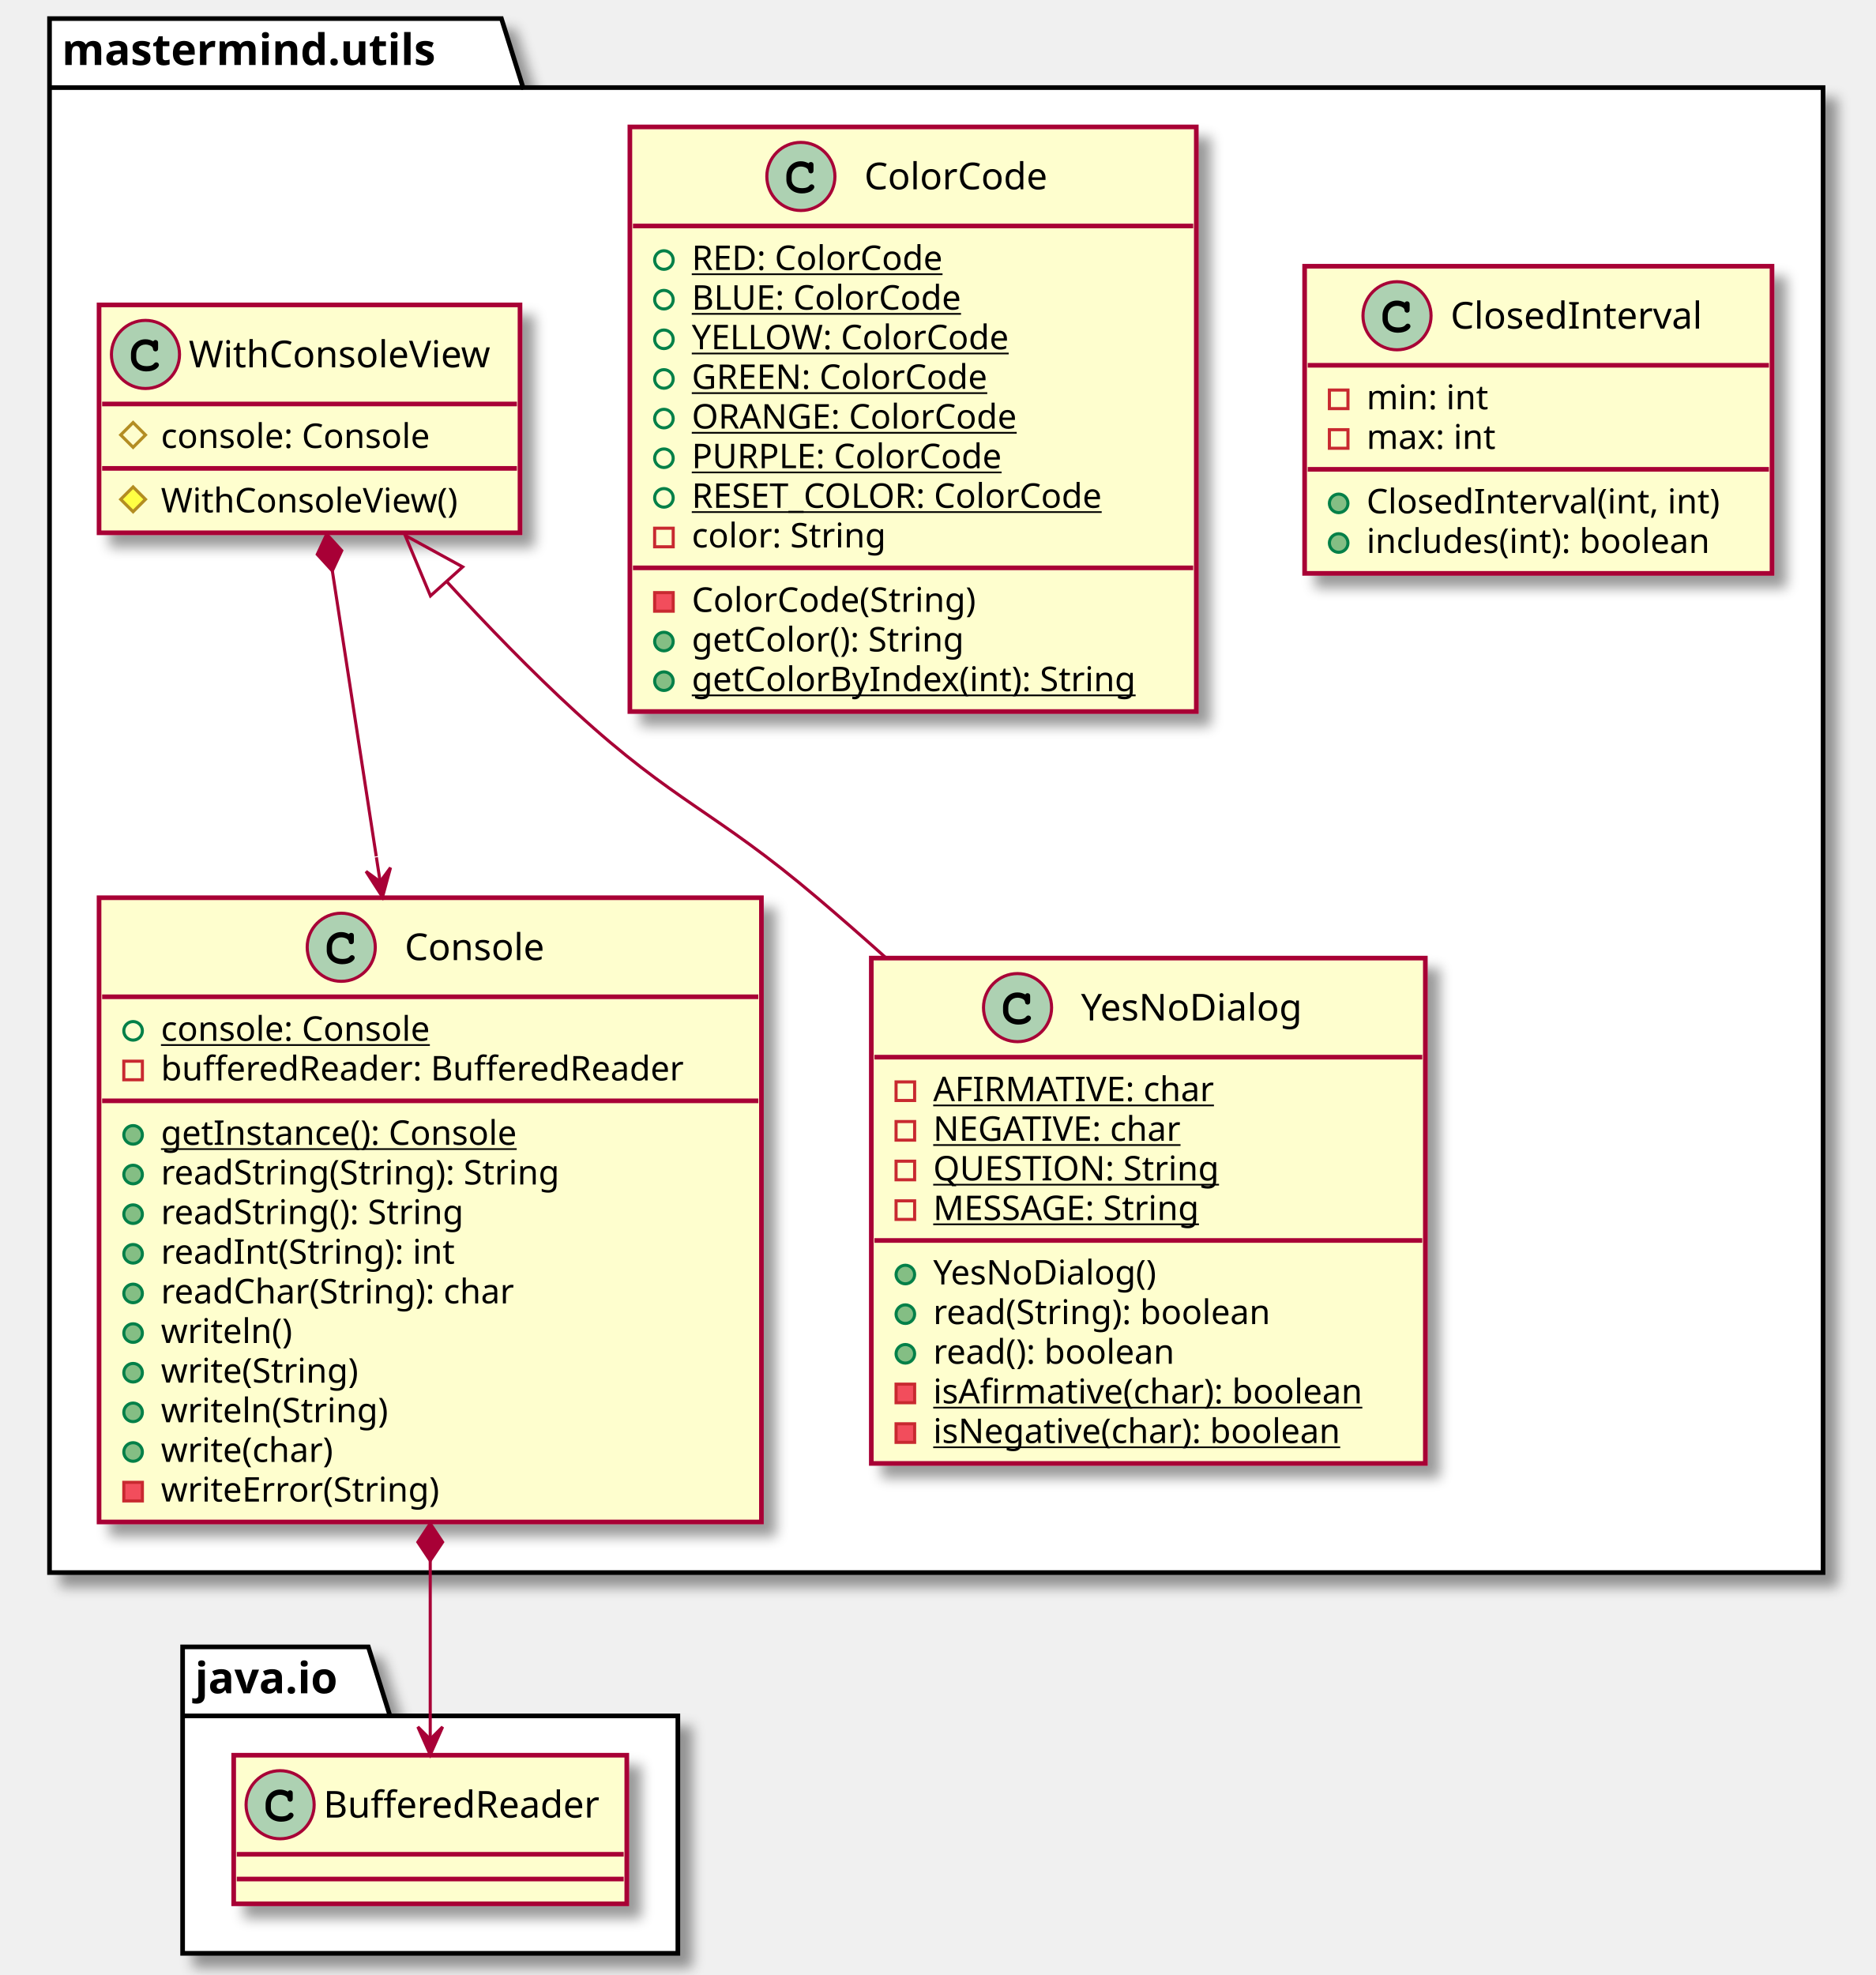
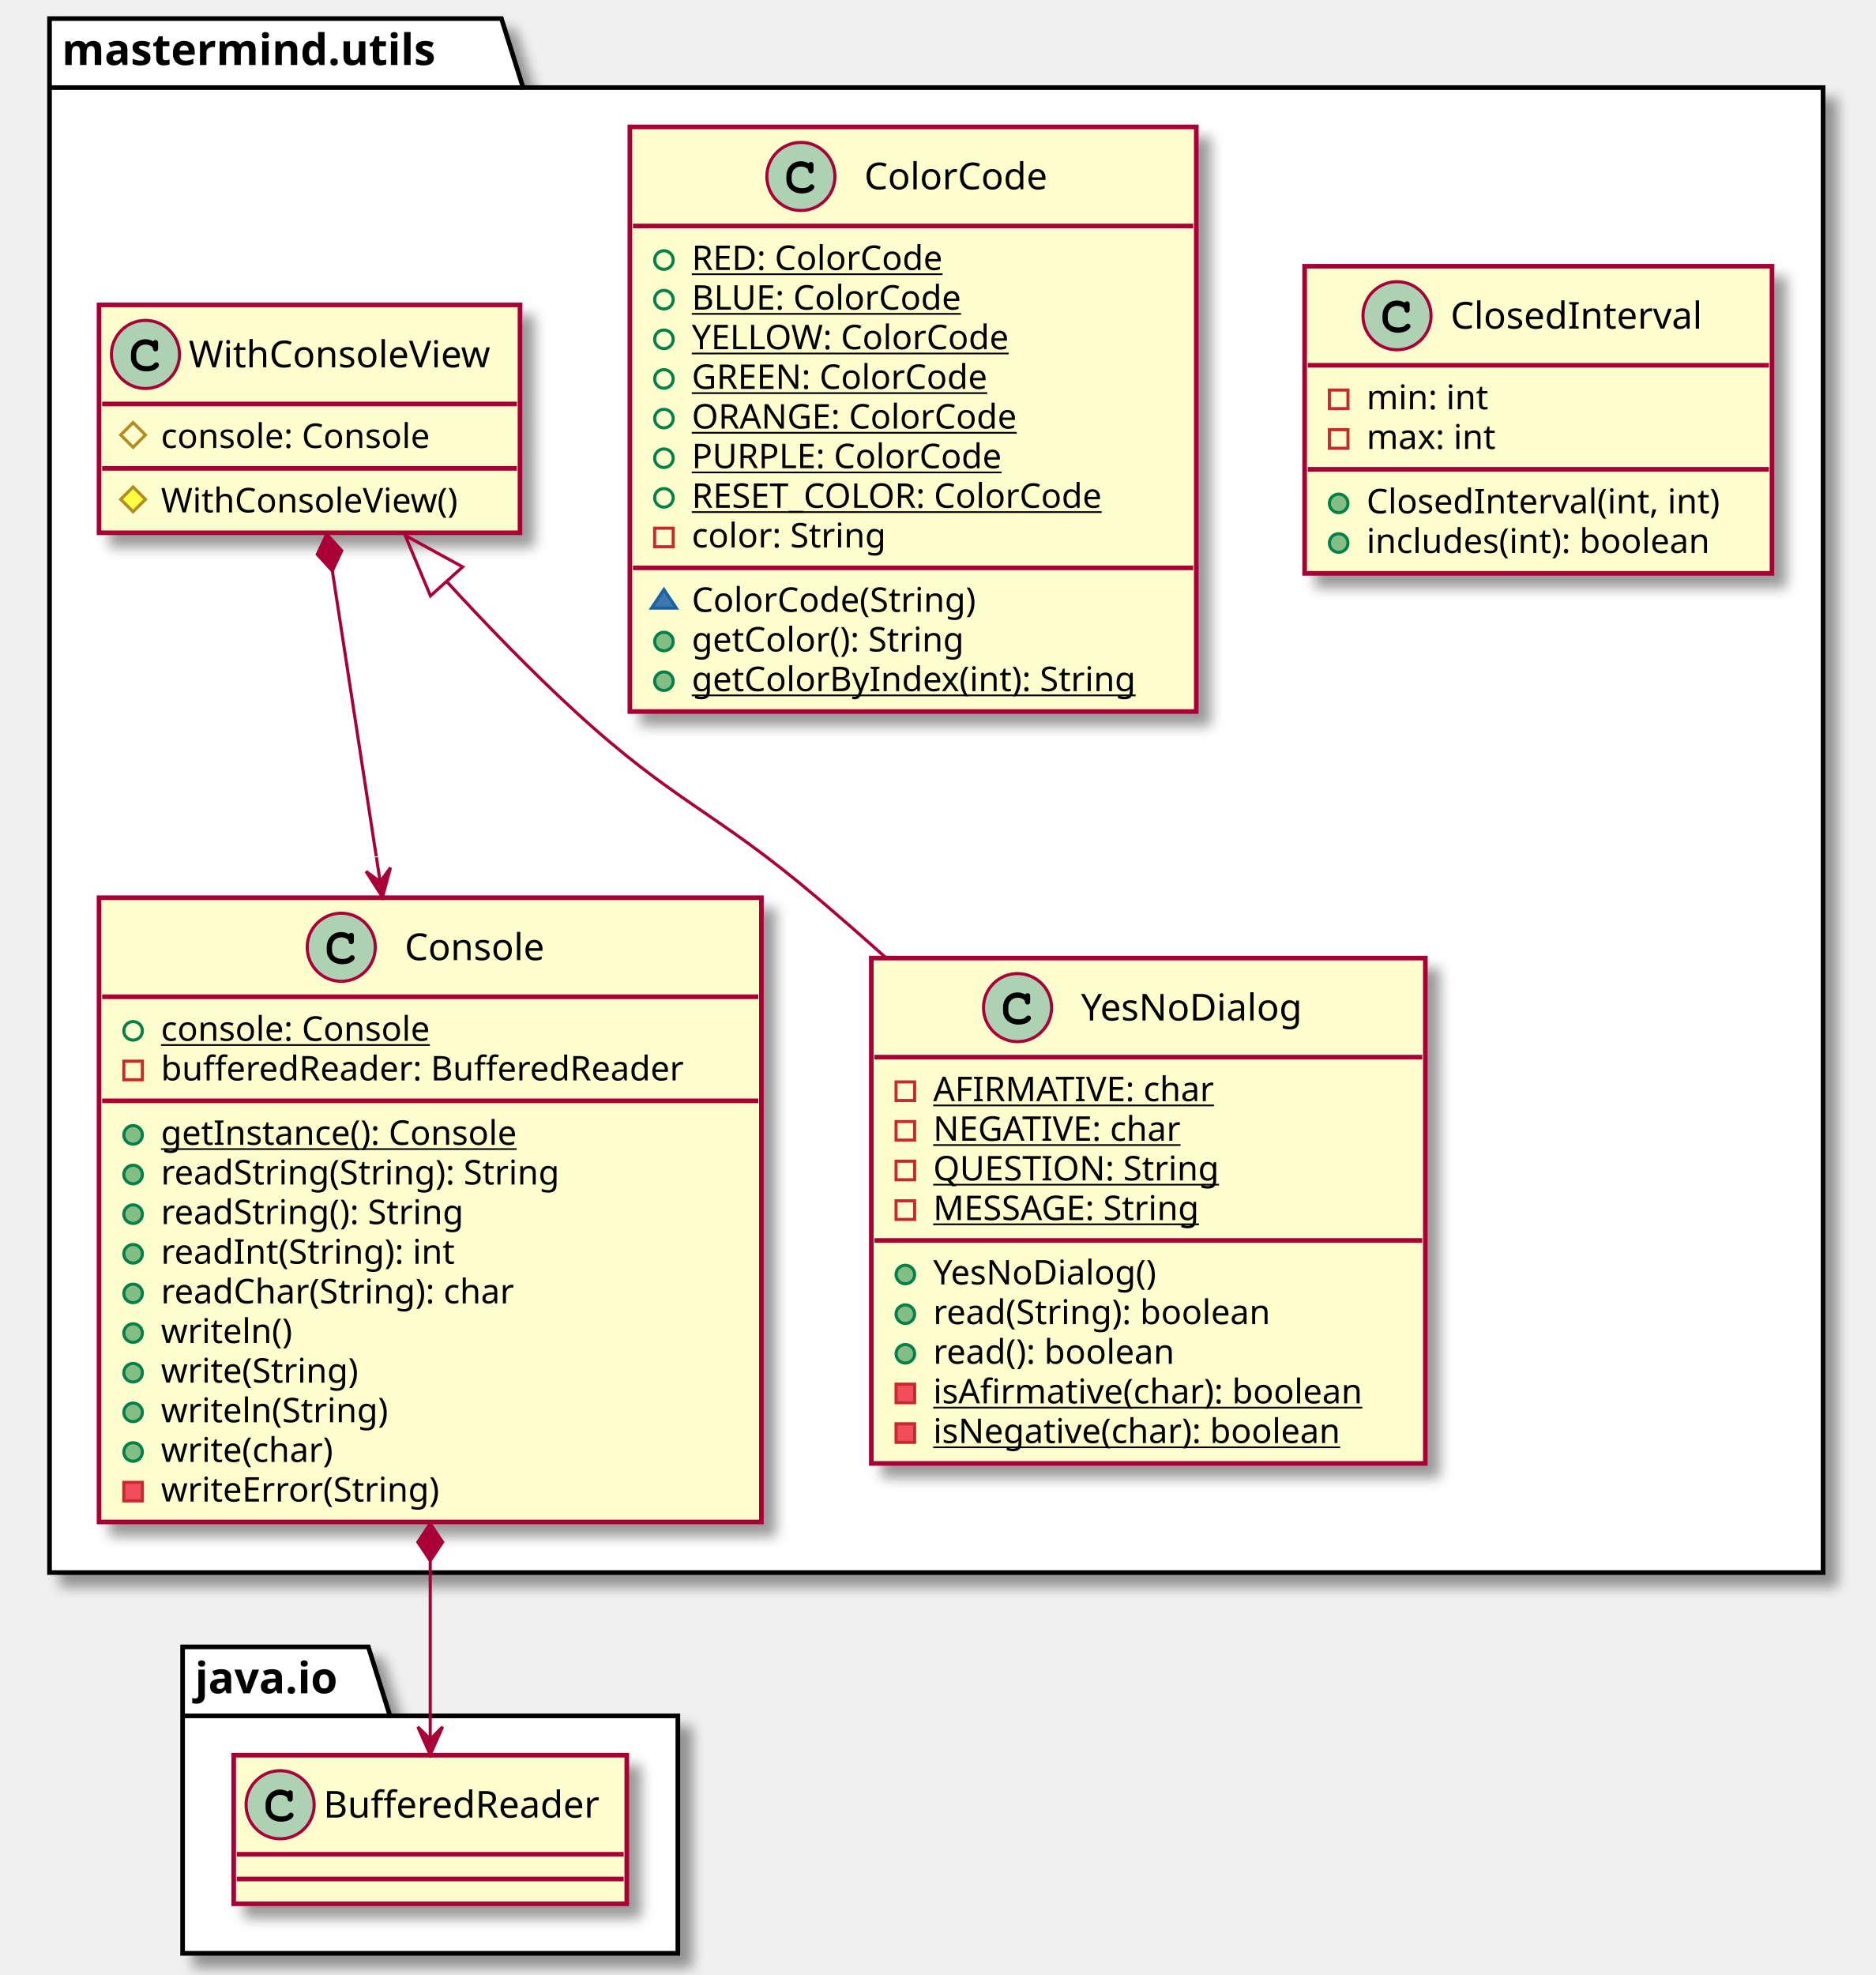
<svg xmlns="http://www.w3.org/2000/svg" contentScriptType="application/ecmascript" contentStyleType="text/css" height="638px" preserveAspectRatio="none" style="width:606px;height:638px;" version="1.1" viewBox="0 0 606 638" width="606px" zoomAndPan="magnify">
  <defs>
-     <filter height="300%" id="fxxf8e8vhnj28" width="300%" x="-1" y="-1">
+     <filter height="300%" id="f11x2viorlnvtb" width="300%" x="-1" y="-1">
      <feGaussianBlur result="blurOut" stdDeviation="2.0" />
      <feColorMatrix in="blurOut" result="blurOut2" type="matrix" values="0 0 0 0 0 0 0 0 0 0 0 0 0 0 0 0 0 0 .4 0" />
      <feOffset dx="4.0" dy="4.0" in="blurOut2" result="blurOut3" />
      <feBlend in="SourceGraphic" in2="blurOut3" mode="normal" />
    </filter>
  </defs>
  <g>
-     <polygon fill="#FFFFFF" filter="url(#fxxf8e8vhnj28)" points="16,6,162,6,169,28.297,589,28.297,589,508,16,508,16,6" style="stroke: #000000; stroke-width: 1.5;" />
+     <polygon fill="#FFFFFF" filter="url(#f11x2viorlnvtb)" points="16,6,162,6,169,28.297,589,28.297,589,508,16,508,16,6" style="stroke: #000000; stroke-width: 1.5;" />
    <line style="stroke: #000000; stroke-width: 1.5;" x1="16" x2="169" y1="28.297" y2="28.297" />
    <text fill="#000000" font-family="sans-serif" font-size="14" font-weight="bold" lengthAdjust="spacingAndGlyphs" textLength="140" x="20" y="20.995">mastermind.utils</text>
-     <polygon fill="#FFFFFF" filter="url(#fxxf8e8vhnj28)" points="59,532,119,532,126,554.297,219,554.297,219,631,59,631,59,532" style="stroke: #000000; stroke-width: 1.5;" />
+     <polygon fill="#FFFFFF" filter="url(#f11x2viorlnvtb)" points="59,532,119,532,126,554.297,219,554.297,219,631,59,631,59,532" style="stroke: #000000; stroke-width: 1.5;" />
    <line style="stroke: #000000; stroke-width: 1.5;" x1="59" x2="126" y1="554.297" y2="554.297" />
    <text fill="#000000" font-family="sans-serif" font-size="14" font-weight="bold" lengthAdjust="spacingAndGlyphs" textLength="54" x="63" y="546.995">java.io</text>
-     <rect codeLine="1" fill="#FEFECE" filter="url(#fxxf8e8vhnj28)" height="99.219" id="mastermind.utils.ClosedInterval" style="stroke: #A80036; stroke-width: 1.5;" width="151" x="421.5" y="86" />
+     <rect codeLine="1" fill="#FEFECE" filter="url(#f11x2viorlnvtb)" height="99.219" id="mastermind.utils.ClosedInterval" style="stroke: #A80036; stroke-width: 1.5;" width="151" x="421.5" y="86" />
    <ellipse cx="451.35" cy="102" fill="#ADD1B2" rx="11" ry="11" style="stroke: #A80036; stroke-width: 1.0;" />
    <path d="M453.694,97.672 C452.756,97.234 452.163,97.094 451.288,97.094 C448.663,97.094 446.663,99.172 446.663,101.891 L446.663,103.016 C446.663,105.594 448.772,107.484 451.663,107.484 C452.881,107.484 454.038,107.188 454.788,106.641 C455.366,106.234 455.694,105.781 455.694,105.391 C455.694,104.938 455.303,104.547 454.834,104.547 C454.616,104.547 454.413,104.625 454.225,104.812 C453.772,105.297 453.772,105.297 453.584,105.391 C453.163,105.656 452.475,105.781 451.709,105.781 C449.663,105.781 448.366,104.688 448.366,102.984 L448.366,101.891 C448.366,100.109 449.616,98.797 451.35,98.797 C451.928,98.797 452.538,98.953 453.006,99.203 C453.491,99.484 453.663,99.703 453.756,100.109 C453.819,100.516 453.85,100.641 453.991,100.766 C454.131,100.906 454.366,101.016 454.584,101.016 C454.85,101.016 455.116,100.875 455.288,100.656 C455.397,100.5 455.428,100.312 455.428,99.891 L455.428,98.469 C455.428,98.031 455.413,97.906 455.319,97.75 C455.163,97.484 454.881,97.344 454.584,97.344 C454.288,97.344 454.084,97.438 453.866,97.75 L453.694,97.672 Z " />
    <text fill="#000000" font-family="sans-serif" font-size="12" lengthAdjust="spacingAndGlyphs" textLength="86" x="468.65" y="106.154">ClosedInterval</text>
    <line style="stroke: #A80036; stroke-width: 1.5;" x1="422.5" x2="571.5" y1="118" y2="118" />
    <rect fill="none" height="6" style="stroke: #C82930; stroke-width: 1.0;" width="6" x="429.5" y="126" />
    <text fill="#000000" font-family="sans-serif" font-size="11" lengthAdjust="spacingAndGlyphs" textLength="42" x="441.5" y="132.21">min: int</text>
    <rect fill="none" height="6" style="stroke: #C82930; stroke-width: 1.0;" width="6" x="429.5" y="138.805" />
    <text fill="#000000" font-family="sans-serif" font-size="11" lengthAdjust="spacingAndGlyphs" textLength="46" x="441.5" y="145.015">max: int</text>
    <line style="stroke: #A80036; stroke-width: 1.5;" x1="422.5" x2="571.5" y1="151.609" y2="151.609" />
    <ellipse cx="432.5" cy="162.609" fill="#84BE84" rx="3" ry="3" style="stroke: #038048; stroke-width: 1.0;" />
    <text fill="#000000" font-family="sans-serif" font-size="11" lengthAdjust="spacingAndGlyphs" textLength="125" x="441.5" y="165.82">ClosedInterval(int, int)</text>
    <ellipse cx="432.5" cy="175.414" fill="#84BE84" rx="3" ry="3" style="stroke: #038048; stroke-width: 1.0;" />
    <text fill="#000000" font-family="sans-serif" font-size="11" lengthAdjust="spacingAndGlyphs" textLength="122" x="441.5" y="178.625">includes(int): boolean</text>
-     <rect codeLine="8" fill="#FEFECE" filter="url(#fxxf8e8vhnj28)" height="188.852" id="mastermind.utils.ColorCode" style="stroke: #A80036; stroke-width: 1.5;" width="183" x="203.5" y="41" />
+     <rect codeLine="8" fill="#FEFECE" filter="url(#f11x2viorlnvtb)" height="188.852" id="mastermind.utils.ColorCode" style="stroke: #A80036; stroke-width: 1.5;" width="183" x="203.5" y="41" />
    <ellipse cx="258.75" cy="57" fill="#ADD1B2" rx="11" ry="11" style="stroke: #A80036; stroke-width: 1.0;" />
    <path d="M261.094,52.672 C260.156,52.234 259.562,52.094 258.688,52.094 C256.062,52.094 254.062,54.172 254.062,56.891 L254.062,58.016 C254.062,60.594 256.172,62.484 259.062,62.484 C260.281,62.484 261.438,62.188 262.188,61.641 C262.766,61.234 263.094,60.781 263.094,60.391 C263.094,59.938 262.703,59.547 262.234,59.547 C262.016,59.547 261.812,59.625 261.625,59.812 C261.172,60.297 261.172,60.297 260.984,60.391 C260.562,60.656 259.875,60.781 259.109,60.781 C257.062,60.781 255.766,59.688 255.766,57.984 L255.766,56.891 C255.766,55.109 257.016,53.797 258.75,53.797 C259.328,53.797 259.938,53.953 260.406,54.203 C260.891,54.484 261.062,54.703 261.156,55.109 C261.219,55.516 261.25,55.641 261.391,55.766 C261.531,55.906 261.766,56.016 261.984,56.016 C262.25,56.016 262.516,55.875 262.688,55.656 C262.797,55.5 262.828,55.312 262.828,54.891 L262.828,53.469 C262.828,53.031 262.812,52.906 262.719,52.75 C262.562,52.484 262.281,52.344 261.984,52.344 C261.688,52.344 261.484,52.438 261.266,52.75 L261.094,52.672 Z " />
    <text fill="#000000" font-family="sans-serif" font-size="12" lengthAdjust="spacingAndGlyphs" textLength="64" x="279.25" y="61.154">ColorCode</text>
    <line style="stroke: #A80036; stroke-width: 1.5;" x1="204.5" x2="385.5" y1="73" y2="73" />
    <ellipse cx="214.5" cy="84" fill="none" rx="3" ry="3" style="stroke: #038048; stroke-width: 1.0;" />
    <text fill="#000000" font-family="sans-serif" font-size="11" lengthAdjust="spacingAndGlyphs" text-decoration="underline" textLength="89" x="223.5" y="87.21">RED: ColorCode</text>
    <ellipse cx="214.5" cy="96.805" fill="none" rx="3" ry="3" style="stroke: #038048; stroke-width: 1.0;" />
    <text fill="#000000" font-family="sans-serif" font-size="11" lengthAdjust="spacingAndGlyphs" text-decoration="underline" textLength="95" x="223.5" y="100.015">BLUE: ColorCode</text>
    <ellipse cx="214.5" cy="109.609" fill="none" rx="3" ry="3" style="stroke: #038048; stroke-width: 1.0;" />
    <text fill="#000000" font-family="sans-serif" font-size="11" lengthAdjust="spacingAndGlyphs" text-decoration="underline" textLength="112" x="223.5" y="112.82">YELLOW: ColorCode</text>
    <ellipse cx="214.5" cy="122.414" fill="none" rx="3" ry="3" style="stroke: #038048; stroke-width: 1.0;" />
    <text fill="#000000" font-family="sans-serif" font-size="11" lengthAdjust="spacingAndGlyphs" text-decoration="underline" textLength="104" x="223.5" y="125.624">GREEN: ColorCode</text>
    <ellipse cx="214.5" cy="135.219" fill="none" rx="3" ry="3" style="stroke: #038048; stroke-width: 1.0;" />
    <text fill="#000000" font-family="sans-serif" font-size="11" lengthAdjust="spacingAndGlyphs" text-decoration="underline" textLength="114" x="223.5" y="138.429">ORANGE: ColorCode</text>
    <ellipse cx="214.5" cy="148.023" fill="none" rx="3" ry="3" style="stroke: #038048; stroke-width: 1.0;" />
    <text fill="#000000" font-family="sans-serif" font-size="11" lengthAdjust="spacingAndGlyphs" text-decoration="underline" textLength="106" x="223.5" y="151.234">PURPLE: ColorCode</text>
    <ellipse cx="214.5" cy="160.828" fill="none" rx="3" ry="3" style="stroke: #038048; stroke-width: 1.0;" />
    <text fill="#000000" font-family="sans-serif" font-size="11" lengthAdjust="spacingAndGlyphs" text-decoration="underline" textLength="147" x="223.5" y="164.039">RESET_COLOR: ColorCode</text>
    <rect fill="none" height="6" style="stroke: #C82930; stroke-width: 1.0;" width="6" x="211.5" y="170.633" />
    <text fill="#000000" font-family="sans-serif" font-size="11" lengthAdjust="spacingAndGlyphs" textLength="67" x="223.5" y="176.843">color: String</text>
    <line style="stroke: #A80036; stroke-width: 1.5;" x1="204.5" x2="385.5" y1="183.438" y2="183.438" />
-     <rect fill="#F24D5C" height="6" style="stroke: #C82930; stroke-width: 1.0;" width="6" x="211.5" y="191.438" />
+     <polygon fill="#4177AF" points="214.5,190.438,210.5,196.438,218.5,196.438" style="stroke: #1963A0; stroke-width: 1.0;" />
    <text fill="#000000" font-family="sans-serif" font-size="11" lengthAdjust="spacingAndGlyphs" textLength="100" x="223.5" y="197.648">ColorCode(String)</text>
    <ellipse cx="214.5" cy="207.242" fill="#84BE84" rx="3" ry="3" style="stroke: #038048; stroke-width: 1.0;" />
    <text fill="#000000" font-family="sans-serif" font-size="11" lengthAdjust="spacingAndGlyphs" textLength="96" x="223.5" y="210.453">getColor(): String</text>
    <ellipse cx="214.5" cy="220.047" fill="#84BE84" rx="3" ry="3" style="stroke: #038048; stroke-width: 1.0;" />
    <text fill="#000000" font-family="sans-serif" font-size="11" lengthAdjust="spacingAndGlyphs" text-decoration="underline" textLength="157" x="223.5" y="223.257">getColorByIndex(int): String</text>
-     <rect codeLine="22" fill="#FEFECE" filter="url(#fxxf8e8vhnj28)" height="201.656" id="mastermind.utils.Console" style="stroke: #A80036; stroke-width: 1.5;" width="214" x="32" y="290" />
+     <rect codeLine="22" fill="#FEFECE" filter="url(#f11x2viorlnvtb)" height="201.656" id="mastermind.utils.Console" style="stroke: #A80036; stroke-width: 1.5;" width="214" x="32" y="290" />
    <ellipse cx="110.25" cy="306" fill="#ADD1B2" rx="11" ry="11" style="stroke: #A80036; stroke-width: 1.0;" />
    <path d="M112.594,301.672 C111.656,301.234 111.062,301.094 110.188,301.094 C107.562,301.094 105.562,303.172 105.562,305.891 L105.562,307.016 C105.562,309.594 107.672,311.484 110.562,311.484 C111.781,311.484 112.938,311.188 113.688,310.641 C114.266,310.234 114.594,309.781 114.594,309.391 C114.594,308.938 114.203,308.547 113.734,308.547 C113.516,308.547 113.312,308.625 113.125,308.812 C112.672,309.297 112.672,309.297 112.484,309.391 C112.062,309.656 111.375,309.781 110.609,309.781 C108.562,309.781 107.266,308.688 107.266,306.984 L107.266,305.891 C107.266,304.109 108.516,302.797 110.25,302.797 C110.828,302.797 111.438,302.953 111.906,303.203 C112.391,303.484 112.562,303.703 112.656,304.109 C112.719,304.516 112.75,304.641 112.891,304.766 C113.031,304.906 113.266,305.016 113.484,305.016 C113.75,305.016 114.016,304.875 114.188,304.656 C114.297,304.5 114.328,304.312 114.328,303.891 L114.328,302.469 C114.328,302.031 114.312,301.906 114.219,301.75 C114.062,301.484 113.781,301.344 113.484,301.344 C113.188,301.344 112.984,301.438 112.766,301.75 L112.594,301.672 Z " />
    <text fill="#000000" font-family="sans-serif" font-size="12" lengthAdjust="spacingAndGlyphs" textLength="49" x="130.75" y="310.154">Console</text>
    <line style="stroke: #A80036; stroke-width: 1.5;" x1="33" x2="245" y1="322" y2="322" />
    <ellipse cx="43" cy="333" fill="none" rx="3" ry="3" style="stroke: #038048; stroke-width: 1.0;" />
    <text fill="#000000" font-family="sans-serif" font-size="11" lengthAdjust="spacingAndGlyphs" text-decoration="underline" textLength="97" x="52" y="336.21">console: Console</text>
    <rect fill="none" height="6" style="stroke: #C82930; stroke-width: 1.0;" width="6" x="40" y="342.805" />
    <text fill="#000000" font-family="sans-serif" font-size="11" lengthAdjust="spacingAndGlyphs" textLength="188" x="52" y="349.015">bufferedReader: BufferedReader</text>
    <line style="stroke: #A80036; stroke-width: 1.5;" x1="33" x2="245" y1="355.609" y2="355.609" />
    <ellipse cx="43" cy="366.609" fill="#84BE84" rx="3" ry="3" style="stroke: #038048; stroke-width: 1.0;" />
    <text fill="#000000" font-family="sans-serif" font-size="11" lengthAdjust="spacingAndGlyphs" text-decoration="underline" textLength="128" x="52" y="369.82">getInstance(): Console</text>
    <ellipse cx="43" cy="379.414" fill="#84BE84" rx="3" ry="3" style="stroke: #038048; stroke-width: 1.0;" />
    <text fill="#000000" font-family="sans-serif" font-size="11" lengthAdjust="spacingAndGlyphs" textLength="140" x="52" y="382.625">readString(String): String</text>
    <ellipse cx="43" cy="392.219" fill="#84BE84" rx="3" ry="3" style="stroke: #038048; stroke-width: 1.0;" />
    <text fill="#000000" font-family="sans-serif" font-size="11" lengthAdjust="spacingAndGlyphs" textLength="107" x="52" y="395.429">readString(): String</text>
    <ellipse cx="43" cy="405.023" fill="#84BE84" rx="3" ry="3" style="stroke: #038048; stroke-width: 1.0;" />
    <text fill="#000000" font-family="sans-serif" font-size="11" lengthAdjust="spacingAndGlyphs" textLength="102" x="52" y="408.234">readInt(String): int</text>
    <ellipse cx="43" cy="417.828" fill="#84BE84" rx="3" ry="3" style="stroke: #038048; stroke-width: 1.0;" />
    <text fill="#000000" font-family="sans-serif" font-size="11" lengthAdjust="spacingAndGlyphs" textLength="124" x="52" y="421.039">readChar(String): char</text>
    <ellipse cx="43" cy="430.633" fill="#84BE84" rx="3" ry="3" style="stroke: #038048; stroke-width: 1.0;" />
    <text fill="#000000" font-family="sans-serif" font-size="11" lengthAdjust="spacingAndGlyphs" textLength="46" x="52" y="433.843">writeln()</text>
    <ellipse cx="43" cy="443.438" fill="#84BE84" rx="3" ry="3" style="stroke: #038048; stroke-width: 1.0;" />
    <text fill="#000000" font-family="sans-serif" font-size="11" lengthAdjust="spacingAndGlyphs" textLength="69" x="52" y="446.648">write(String)</text>
    <ellipse cx="43" cy="456.242" fill="#84BE84" rx="3" ry="3" style="stroke: #038048; stroke-width: 1.0;" />
    <text fill="#000000" font-family="sans-serif" font-size="11" lengthAdjust="spacingAndGlyphs" textLength="79" x="52" y="459.453">writeln(String)</text>
    <ellipse cx="43" cy="469.047" fill="#84BE84" rx="3" ry="3" style="stroke: #038048; stroke-width: 1.0;" />
    <text fill="#000000" font-family="sans-serif" font-size="11" lengthAdjust="spacingAndGlyphs" textLength="60" x="52" y="472.257">write(char)</text>
    <rect fill="#F24D5C" height="6" style="stroke: #C82930; stroke-width: 1.0;" width="6" x="40" y="478.852" />
    <text fill="#000000" font-family="sans-serif" font-size="11" lengthAdjust="spacingAndGlyphs" textLength="95" x="52" y="485.062">writeError(String)</text>
-     <rect codeLine="38" fill="#FEFECE" filter="url(#fxxf8e8vhnj28)" height="73.609" id="mastermind.utils.WithConsoleView" style="stroke: #A80036; stroke-width: 1.5;" width="136" x="32" y="98.5" />
+     <rect codeLine="38" fill="#FEFECE" filter="url(#f11x2viorlnvtb)" height="73.609" id="mastermind.utils.WithConsoleView" style="stroke: #A80036; stroke-width: 1.5;" width="136" x="32" y="98.5" />
    <ellipse cx="47" cy="114.5" fill="#ADD1B2" rx="11" ry="11" style="stroke: #A80036; stroke-width: 1.0;" />
    <path d="M49.344,110.172 C48.406,109.734 47.812,109.594 46.938,109.594 C44.312,109.594 42.312,111.672 42.312,114.391 L42.312,115.516 C42.312,118.094 44.422,119.984 47.312,119.984 C48.531,119.984 49.688,119.688 50.438,119.141 C51.016,118.734 51.344,118.281 51.344,117.891 C51.344,117.438 50.953,117.047 50.484,117.047 C50.266,117.047 50.062,117.125 49.875,117.312 C49.422,117.797 49.422,117.797 49.234,117.891 C48.812,118.156 48.125,118.281 47.359,118.281 C45.312,118.281 44.016,117.188 44.016,115.484 L44.016,114.391 C44.016,112.609 45.266,111.297 47,111.297 C47.578,111.297 48.188,111.453 48.656,111.703 C49.141,111.984 49.312,112.203 49.406,112.609 C49.469,113.016 49.5,113.141 49.641,113.266 C49.781,113.406 50.016,113.516 50.234,113.516 C50.5,113.516 50.766,113.375 50.938,113.156 C51.047,113 51.078,112.812 51.078,112.391 L51.078,110.969 C51.078,110.531 51.062,110.406 50.969,110.25 C50.812,109.984 50.531,109.844 50.234,109.844 C49.938,109.844 49.734,109.938 49.516,110.25 L49.344,110.172 Z " />
    <text fill="#000000" font-family="sans-serif" font-size="12" lengthAdjust="spacingAndGlyphs" textLength="104" x="61" y="118.654">WithConsoleView</text>
    <line style="stroke: #A80036; stroke-width: 1.5;" x1="33" x2="167" y1="130.5" y2="130.5" />
    <polygon fill="none" points="43,136.5,47,140.5,43,144.5,39,140.5" style="stroke: #B38D22; stroke-width: 1.0;" />
    <text fill="#000000" font-family="sans-serif" font-size="11" lengthAdjust="spacingAndGlyphs" textLength="97" x="52" y="144.71">console: Console</text>
    <line style="stroke: #A80036; stroke-width: 1.5;" x1="33" x2="167" y1="151.305" y2="151.305" />
    <polygon fill="#FFFF44" points="43,157.305,47,161.305,43,165.305,39,161.305" style="stroke: #B38D22; stroke-width: 1.0;" />
    <text fill="#000000" font-family="sans-serif" font-size="11" lengthAdjust="spacingAndGlyphs" textLength="107" x="52" y="165.515">WithConsoleView()</text>
-     <rect codeLine="44" fill="#FEFECE" filter="url(#fxxf8e8vhnj28)" height="163.242" id="mastermind.utils.YesNoDialog" style="stroke: #A80036; stroke-width: 1.5;" width="179" x="281.5" y="309.5" />
+     <rect codeLine="44" fill="#FEFECE" filter="url(#f11x2viorlnvtb)" height="163.242" id="mastermind.utils.YesNoDialog" style="stroke: #A80036; stroke-width: 1.5;" width="179" x="281.5" y="309.5" />
    <ellipse cx="328.75" cy="325.5" fill="#ADD1B2" rx="11" ry="11" style="stroke: #A80036; stroke-width: 1.0;" />
    <path d="M331.094,321.172 C330.156,320.734 329.562,320.594 328.688,320.594 C326.062,320.594 324.062,322.672 324.062,325.391 L324.062,326.516 C324.062,329.094 326.172,330.984 329.062,330.984 C330.281,330.984 331.438,330.688 332.188,330.141 C332.766,329.734 333.094,329.281 333.094,328.891 C333.094,328.438 332.703,328.047 332.234,328.047 C332.016,328.047 331.812,328.125 331.625,328.312 C331.172,328.797 331.172,328.797 330.984,328.891 C330.562,329.156 329.875,329.281 329.109,329.281 C327.062,329.281 325.766,328.188 325.766,326.484 L325.766,325.391 C325.766,323.609 327.016,322.297 328.75,322.297 C329.328,322.297 329.938,322.453 330.406,322.703 C330.891,322.984 331.062,323.203 331.156,323.609 C331.219,324.016 331.25,324.141 331.391,324.266 C331.531,324.406 331.766,324.516 331.984,324.516 C332.25,324.516 332.516,324.375 332.688,324.156 C332.797,324 332.828,323.812 332.828,323.391 L332.828,321.969 C332.828,321.531 332.812,321.406 332.719,321.25 C332.562,320.984 332.281,320.844 331.984,320.844 C331.688,320.844 331.484,320.938 331.266,321.25 L331.094,321.172 Z " />
    <text fill="#000000" font-family="sans-serif" font-size="12" lengthAdjust="spacingAndGlyphs" textLength="76" x="349.25" y="329.654">YesNoDialog</text>
    <line style="stroke: #A80036; stroke-width: 1.5;" x1="282.5" x2="459.5" y1="341.5" y2="341.5" />
    <rect fill="none" height="6" style="stroke: #C82930; stroke-width: 1.0;" width="6" x="289.5" y="349.5" />
    <text fill="#000000" font-family="sans-serif" font-size="11" lengthAdjust="spacingAndGlyphs" text-decoration="underline" textLength="97" x="301.5" y="355.71">AFIRMATIVE: char</text>
    <rect fill="none" height="6" style="stroke: #C82930; stroke-width: 1.0;" width="6" x="289.5" y="362.305" />
    <text fill="#000000" font-family="sans-serif" font-size="11" lengthAdjust="spacingAndGlyphs" text-decoration="underline" textLength="88" x="301.5" y="368.515">NEGATIVE: char</text>
    <rect fill="none" height="6" style="stroke: #C82930; stroke-width: 1.0;" width="6" x="289.5" y="375.109" />
    <text fill="#000000" font-family="sans-serif" font-size="11" lengthAdjust="spacingAndGlyphs" text-decoration="underline" textLength="99" x="301.5" y="381.32">QUESTION: String</text>
    <rect fill="none" height="6" style="stroke: #C82930; stroke-width: 1.0;" width="6" x="289.5" y="387.914" />
    <text fill="#000000" font-family="sans-serif" font-size="11" lengthAdjust="spacingAndGlyphs" text-decoration="underline" textLength="96" x="301.5" y="394.125">MESSAGE: String</text>
    <line style="stroke: #A80036; stroke-width: 1.5;" x1="282.5" x2="459.5" y1="400.719" y2="400.719" />
    <ellipse cx="292.5" cy="411.719" fill="#84BE84" rx="3" ry="3" style="stroke: #038048; stroke-width: 1.0;" />
    <text fill="#000000" font-family="sans-serif" font-size="11" lengthAdjust="spacingAndGlyphs" textLength="80" x="301.5" y="414.929">YesNoDialog()</text>
    <ellipse cx="292.5" cy="424.523" fill="#84BE84" rx="3" ry="3" style="stroke: #038048; stroke-width: 1.0;" />
    <text fill="#000000" font-family="sans-serif" font-size="11" lengthAdjust="spacingAndGlyphs" textLength="120" x="301.5" y="427.734">read(String): boolean</text>
    <ellipse cx="292.5" cy="437.328" fill="#84BE84" rx="3" ry="3" style="stroke: #038048; stroke-width: 1.0;" />
    <text fill="#000000" font-family="sans-serif" font-size="11" lengthAdjust="spacingAndGlyphs" textLength="87" x="301.5" y="440.539">read(): boolean</text>
    <rect fill="#F24D5C" height="6" style="stroke: #C82930; stroke-width: 1.0;" width="6" x="289.5" y="447.133" />
    <text fill="#000000" font-family="sans-serif" font-size="11" lengthAdjust="spacingAndGlyphs" text-decoration="underline" textLength="153" x="301.5" y="453.343">isAfirmative(char): boolean</text>
    <rect fill="#F24D5C" height="6" style="stroke: #C82930; stroke-width: 1.0;" width="6" x="289.5" y="459.938" />
    <text fill="#000000" font-family="sans-serif" font-size="11" lengthAdjust="spacingAndGlyphs" text-decoration="underline" textLength="146" x="301.5" y="466.148">isNegative(char): boolean</text>
-     <rect fill="#FEFECE" filter="url(#fxxf8e8vhnj28)" height="48" id="java.io.BufferedReader" style="stroke: #A80036; stroke-width: 1.5;" width="127" x="75.5" y="567" />
+     <rect fill="#FEFECE" filter="url(#f11x2viorlnvtb)" height="48" id="java.io.BufferedReader" style="stroke: #A80036; stroke-width: 1.5;" width="127" x="75.5" y="567" />
    <ellipse cx="90.5" cy="583" fill="#ADD1B2" rx="11" ry="11" style="stroke: #A80036; stroke-width: 1.0;" />
    <path d="M92.844,578.672 C91.906,578.234 91.312,578.094 90.438,578.094 C87.812,578.094 85.812,580.172 85.812,582.891 L85.812,584.016 C85.812,586.594 87.922,588.484 90.812,588.484 C92.031,588.484 93.188,588.188 93.938,587.641 C94.516,587.234 94.844,586.781 94.844,586.391 C94.844,585.938 94.453,585.547 93.984,585.547 C93.766,585.547 93.562,585.625 93.375,585.812 C92.922,586.297 92.922,586.297 92.734,586.391 C92.312,586.656 91.625,586.781 90.859,586.781 C88.812,586.781 87.516,585.688 87.516,583.984 L87.516,582.891 C87.516,581.109 88.766,579.797 90.5,579.797 C91.078,579.797 91.688,579.953 92.156,580.203 C92.641,580.484 92.812,580.703 92.906,581.109 C92.969,581.516 93,581.641 93.141,581.766 C93.281,581.906 93.516,582.016 93.734,582.016 C94,582.016 94.266,581.875 94.438,581.656 C94.547,581.5 94.578,581.312 94.578,580.891 L94.578,579.469 C94.578,579.031 94.562,578.906 94.469,578.75 C94.312,578.484 94.031,578.344 93.734,578.344 C93.438,578.344 93.234,578.438 93.016,578.75 L92.844,578.672 Z " />
    <text fill="#000000" font-family="sans-serif" font-size="12" lengthAdjust="spacingAndGlyphs" textLength="95" x="104.5" y="587.154">BufferedReader</text>
    <line style="stroke: #A80036; stroke-width: 1.5;" x1="76.5" x2="201.5" y1="599" y2="599" />
    <line style="stroke: #A80036; stroke-width: 1.5;" x1="76.5" x2="201.5" y1="607" y2="607" />
    <path codeLine="36" d="M139,504.16 C139,504.16 139,539.757 139,553.823 " fill="none" id="mastermind.utils.Console-java.io.BufferedReader" style="stroke: #A80036; stroke-width: 1.0;" />
    <polygon fill="#A80036" points="139,566.845,143,557.845,139,561.845,135,557.845,139,566.845" style="stroke: #A80036; stroke-width: 1.0;" />
    <line style="stroke: #A80036; stroke-width: 1.0;" x1="139" x2="139" y1="561.845" y2="553.845" />
    <polygon fill="#A80036" points="139,492.16,135,498.16,139,504.16,143,498.16,139,492.16" style="stroke: #A80036; stroke-width: 1.0;" />
    <path codeLine="42" d="M107.371,184.411 C107.371,184.411 116.637,244.639 121.56,276.642 " fill="none" id="mastermind.utils.WithConsoleView-mastermind.utils.Console" style="stroke: #A80036; stroke-width: 1.0;" />
    <polygon fill="#A80036" points="123.582,289.783,126.167,280.279,122.822,284.841,118.26,281.496,123.582,289.783" style="stroke: #A80036; stroke-width: 1.0;" />
    <line style="stroke: #A80036; stroke-width: 1.0;" x1="122.822" x2="121.605" y1="284.841" y2="276.934" />
    <polygon fill="#A80036" points="105.546,172.551,102.505,179.09,107.371,184.411,110.412,177.873,105.546,172.551" style="stroke: #A80036; stroke-width: 1.0;" />
    <path codeLine="55" d="M144.278,187.812 C157.254,201.958 171.785,216.984 186,230 C218.256,259.537 230.651,261.702 264,290 C271.27,296.169 278.706,302.677 286.104,309.291 " fill="none" id="mastermind.utils.WithConsoleView-backto-mastermind.utils.YesNoDialog" style="stroke: #A80036; stroke-width: 1.0;" />
    <polygon fill="none" points="139.073,192.493,130.897,172.944,149.48,183.128,139.073,192.493" style="stroke: #A80036; stroke-width: 1.0;" />
  </g>
</svg>
